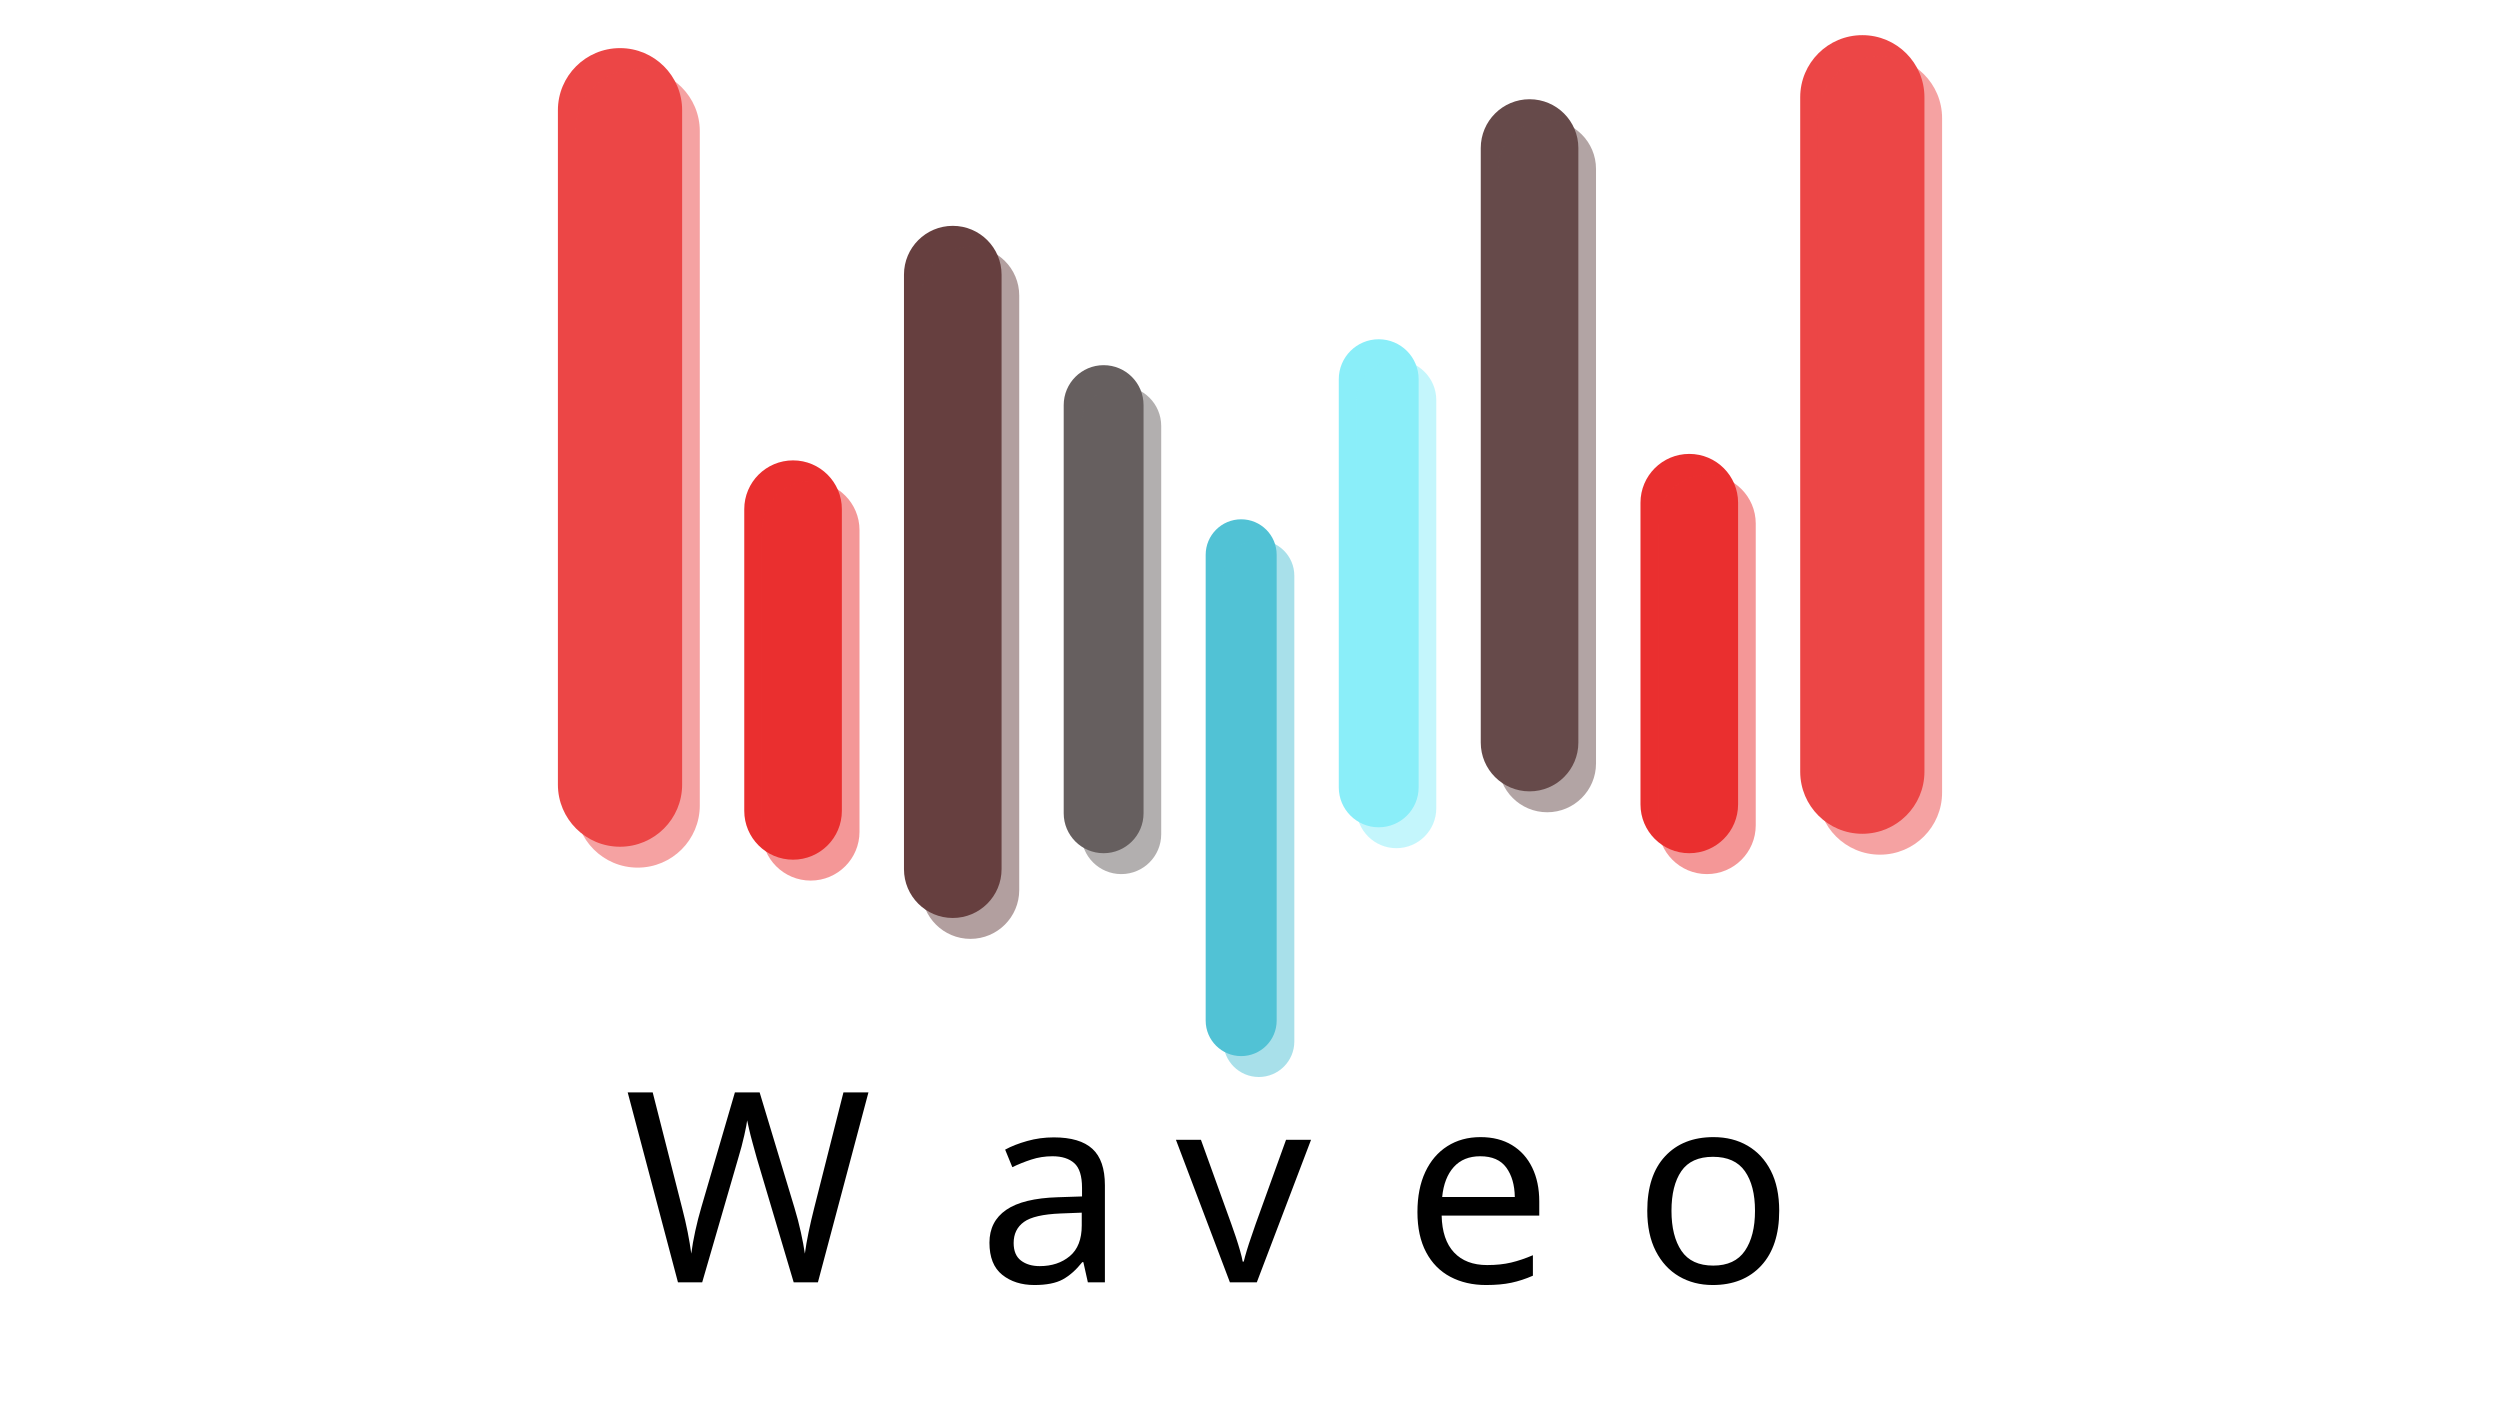
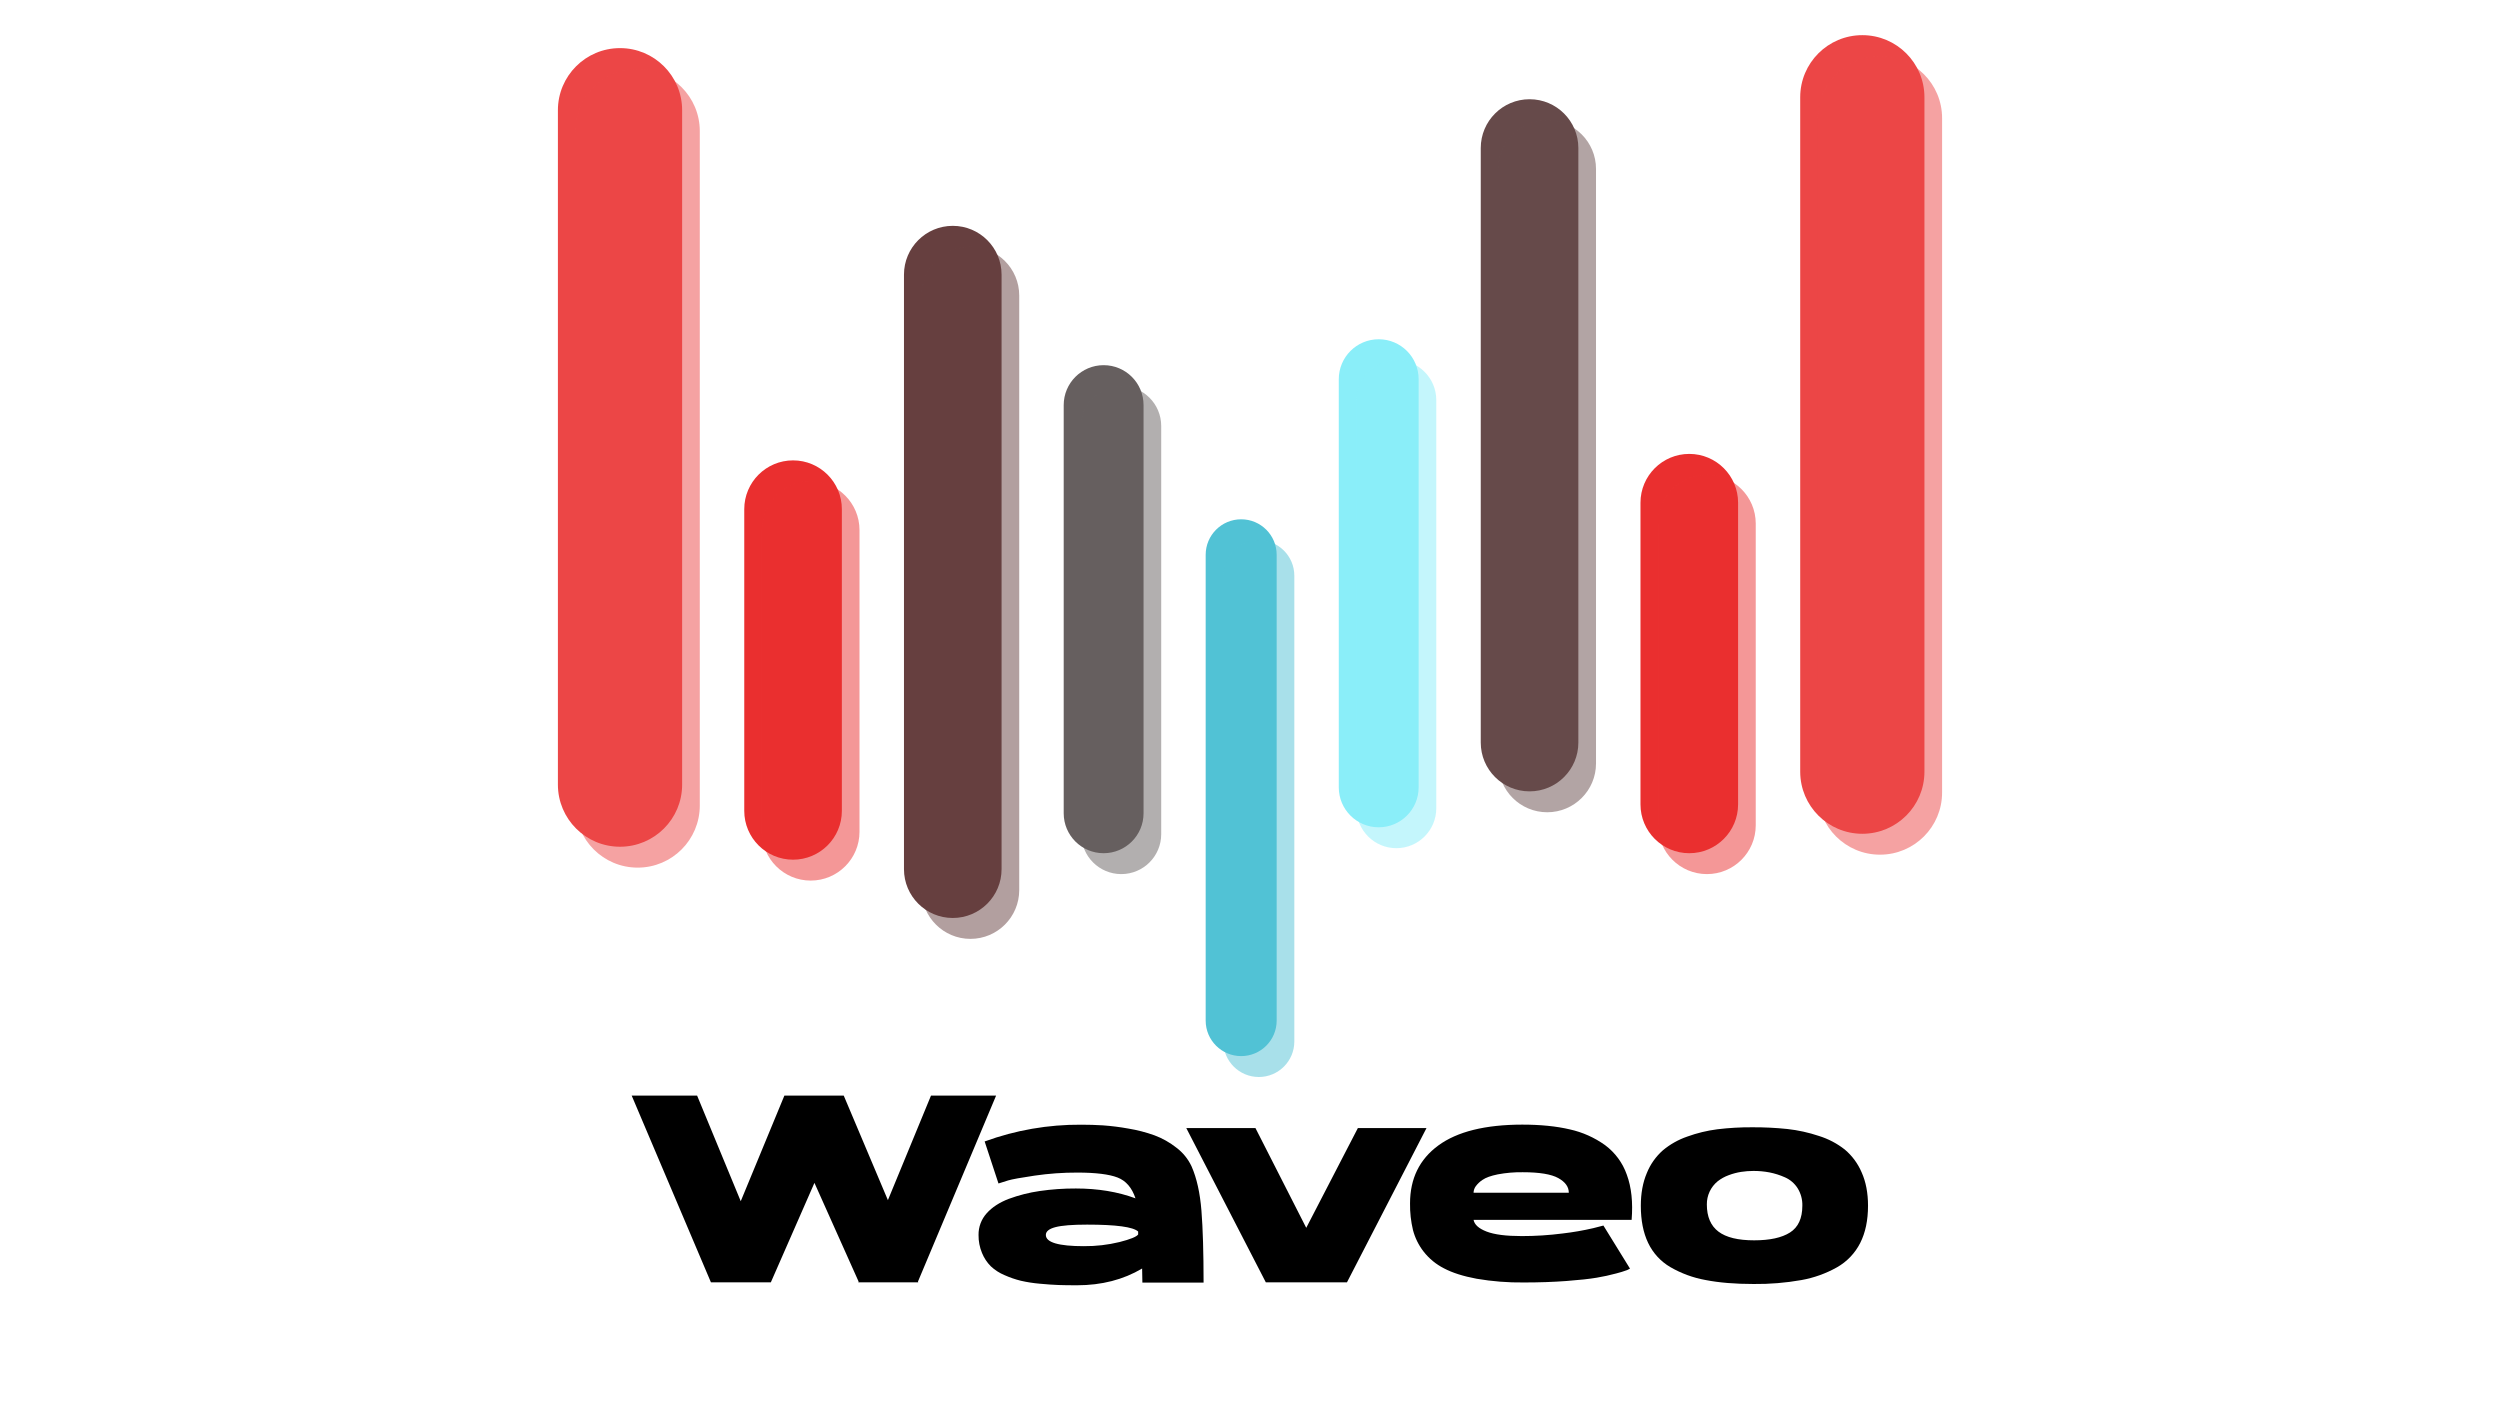
<svg xmlns="http://www.w3.org/2000/svg" id="Layer_1" data-name="Layer 1" viewBox="0 0 1920 1080">
  <defs>
-     <style>.cls-1{fill:#ec4646;}.cls-2{fill:#ea2f2f;}.cls-3{fill:#663f3f;}.cls-4{fill:#664a4a;}.cls-5{fill:#665f5f;}.cls-6{fill:#8aeef9;}.cls-7{fill:#51c2d5;}.cls-8{opacity:0.5;}.cls-9{font-size:204.29px;font-family:HansonBold, Hanson;}.cls-10{letter-spacing:-0.1em;}.cls-11{letter-spacing:-0.13em;}.cls-12{letter-spacing:-0.13em;}.cls-13{letter-spacing:-0.02em;}</style>
+     <style>.cls-1{fill:#ec4646;}.cls-2{fill:#ea2f2f;}.cls-3{fill:#663f3f;}.cls-4{fill:#664a4a;}.cls-5{fill:#665f5f;}.cls-6{fill:#8aeef9;}.cls-7{fill:#51c2d5;}.cls-8{opacity:0.5;}</style>
  </defs>
  <rect class="cls-1" x="428.47" y="36.95" width="95.41" height="613.34" rx="47.7" />
  <rect class="cls-1" x="1382.56" y="27" width="95.41" height="613.34" rx="47.7" />
  <rect class="cls-2" x="571.59" y="353.57" width="74.96" height="306.67" rx="37.48" />
  <rect class="cls-2" x="1259.89" y="348.6" width="74.96" height="306.67" rx="37.48" />
  <rect class="cls-3" x="694.25" y="173.45" width="74.96" height="531.56" rx="37.48" />
  <rect class="cls-4" x="1137.22" y="76.21" width="74.96" height="531.56" rx="37.48" />
  <rect class="cls-5" x="816.92" y="280.45" width="61.33" height="374.82" rx="30.67" />
  <rect class="cls-6" x="1028.18" y="260.55" width="61.33" height="374.82" rx="30.67" />
  <rect class="cls-7" x="925.96" y="398.82" width="54.52" height="412.27" rx="27.26" />
  <g class="cls-8">
    <rect class="cls-1" x="442.03" y="53" width="95.41" height="613.34" rx="47.7" />
    <rect class="cls-1" x="1396.12" y="43.05" width="95.41" height="613.34" rx="47.7" />
    <rect class="cls-2" x="585.14" y="369.62" width="74.96" height="306.67" rx="37.48" />
    <rect class="cls-2" x="1273.45" y="364.64" width="74.96" height="306.67" rx="37.48" />
    <rect class="cls-3" x="707.81" y="189.5" width="74.96" height="531.56" rx="37.48" />
    <rect class="cls-4" x="1150.78" y="92.26" width="74.96" height="531.56" rx="37.48" />
    <rect class="cls-5" x="830.48" y="296.49" width="61.33" height="374.82" rx="30.67" />
    <rect class="cls-6" x="1041.74" y="276.59" width="61.33" height="374.82" rx="30.67" />
    <rect class="cls-7" x="939.52" y="414.87" width="54.52" height="412.27" rx="27.26" />
  </g>
-   <text class="cls-9" transform="translate(479.62 984.85)">
-     <tspan class="cls-10">W</tspan>
-     <tspan class="cls-11" x="270.88" y="0">a</tspan>
-     <tspan class="cls-12" x="423.49" y="0">v</tspan>
-     <tspan class="cls-13" x="597.74" y="0">e</tspan>
-     <tspan x="774.25" y="0">o</tspan>
-   </text>
+   <path d="M765,841.44,705,984.23l.2.62h-46l.2-.62-33.91-75.79L592,984.85H546L485.14,841.44h50.25l33.5,81.1,33.51-81.1H648l33.91,80.28L715,841.44Z" />
+   <path d="M924.35,985.05h-47q0-5.1-.2-10.83-21.66,12.87-50,12.87-8.39,0-14.2-.2t-14.4-1A105.59,105.59,0,0,1,784,983.62a74.79,74.79,0,0,1-12.46-4.29,35.2,35.2,0,0,1-10.62-6.84,31,31,0,0,1-6.74-10.22,34.81,34.81,0,0,1-2.66-13.79,24.34,24.34,0,0,1,6.23-16.65q6.24-7,17.06-11.13a116.7,116.7,0,0,1,23.7-6,187.14,187.14,0,0,1,27.78-1.94q25.34,0,45.76,7.56-4.08-12.25-13.79-16t-30.74-3.78a224,224,0,0,0-33,2.35q-15.84,2.34-20.23,3.67c-2.93.89-5.41,1.67-7.46,2.35l-10.62-32.27a211.68,211.68,0,0,1,74.16-12.87q8.58,0,16.75.51a184.57,184.57,0,0,1,19.41,2.45,114.7,114.7,0,0,1,20.12,5.21,62,62,0,0,1,16.85,9.5,38.14,38.14,0,0,1,11.65,14.4q5.93,13.49,7.56,34T924.35,985.05Zm-91.93-28a111.19,111.19,0,0,0,27.38-3.16q12.45-3.17,14.3-5.82v-2.25q-5.73-5.31-39.23-5.31-16.95,0-24.31,1.94t-7.35,6Q803.21,957.06,832.42,957.06Z" />
+   <path d="M1042.84,866.36h52.71l-61.09,118.49h-62.3L911.07,866.36h53.12l39,76.61Z" />
+   <path d="M1169.09,863.71q21,0,36.57,3.67a73.87,73.87,0,0,1,27,12.06,48,48,0,0,1,16.75,22.77q5.31,14.4,3.68,34.63H1131.7q1,5.52,10,9t27,3.47a242,242,0,0,0,31.36-2,211.23,211.23,0,0,0,23.59-4.09l7.77-2,20.42,33.09a15.19,15.19,0,0,1-2.24,1.13,82.86,82.86,0,0,1-8.28,2.55,150.81,150.81,0,0,1-15,3.27q-8.38,1.43-23.29,2.55t-32.69,1.13a201,201,0,0,1-36.26-2.86q-15.42-2.87-25.12-8a46.43,46.43,0,0,1-15.63-12.87,45.67,45.67,0,0,1-8.17-16.55,82.76,82.76,0,0,1-2.25-20.43q0-28.59,21.76-44.53T1169.09,863.71Zm.41,36.56a97.05,97.05,0,0,0-19.21,1.64q-8,1.64-11.64,4.19a20.06,20.06,0,0,0-5.31,5,8.78,8.78,0,0,0-1.64,4.9h73.14q0-6.74-8.07-11.23T1169.5,900.27Z" />
+   <path d="M1345.59,865.75a248.92,248.92,0,0,1,27.17,1.33,117.18,117.18,0,0,1,24.11,5.31,61.7,61.7,0,0,1,20,10.52,47,47,0,0,1,12.87,17.47q4.9,10.92,4.9,25.63,0,16.75-6,28.6a44.57,44.57,0,0,1-17.87,18.7,86.86,86.86,0,0,1-27.38,9.8,197.87,197.87,0,0,1-36.56,3q-21.45,0-37-3.06a83.39,83.39,0,0,1-27-9.91,42.75,42.75,0,0,1-17.06-18.59q-5.62-11.75-5.62-28.5,0-14.29,4.6-25.12A46.45,46.45,0,0,1,1277,883.52a59.28,59.28,0,0,1,18.8-10.62,107.61,107.61,0,0,1,23.18-5.62A211.32,211.32,0,0,1,1345.59,865.75Zm1.64,86.82q18,0,27.47-6t9.5-20.53a24.19,24.19,0,0,0-3.68-13.58,22,22,0,0,0-9.7-8.28,55.59,55.59,0,0,0-11.85-3.77,65.06,65.06,0,0,0-12.36-1.13,61.86,61.86,0,0,0-9.39.72,47.75,47.75,0,0,0-9.61,2.55,30.77,30.77,0,0,0-8.47,4.7,22.61,22.61,0,0,0-8.28,17.77q0,14.1,8.89,20.84T1347.23,952.57Z" />
</svg>
